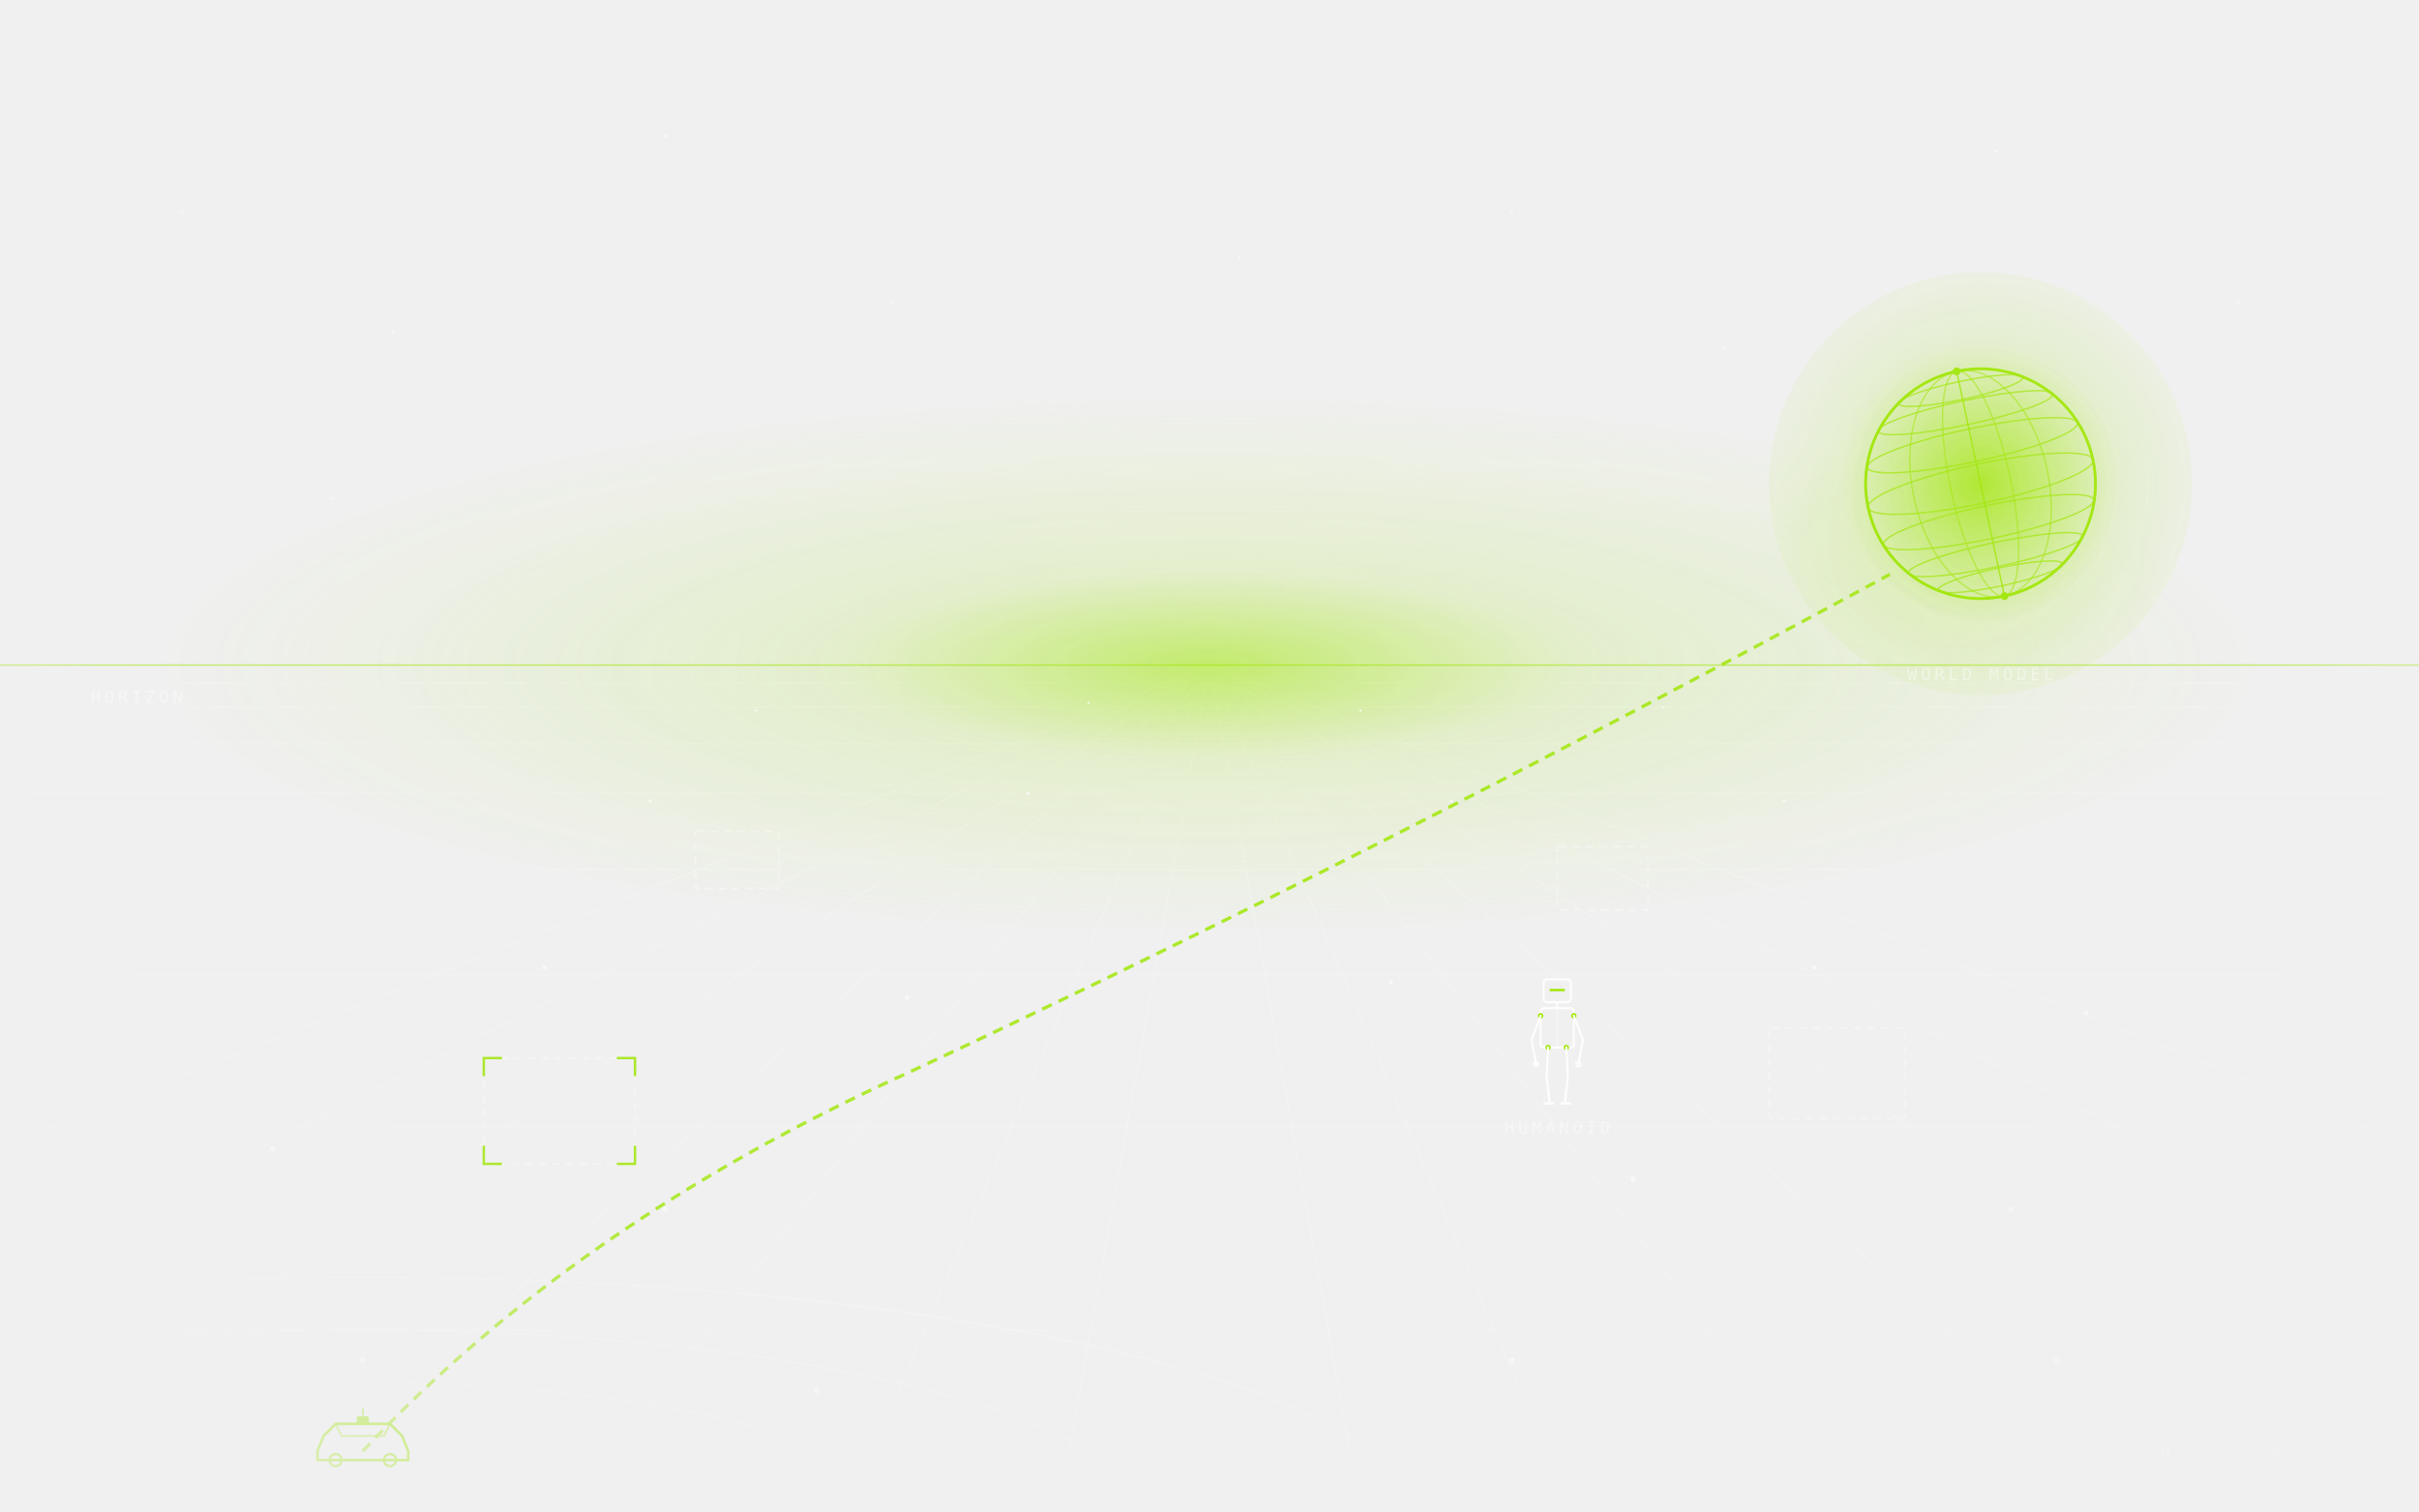
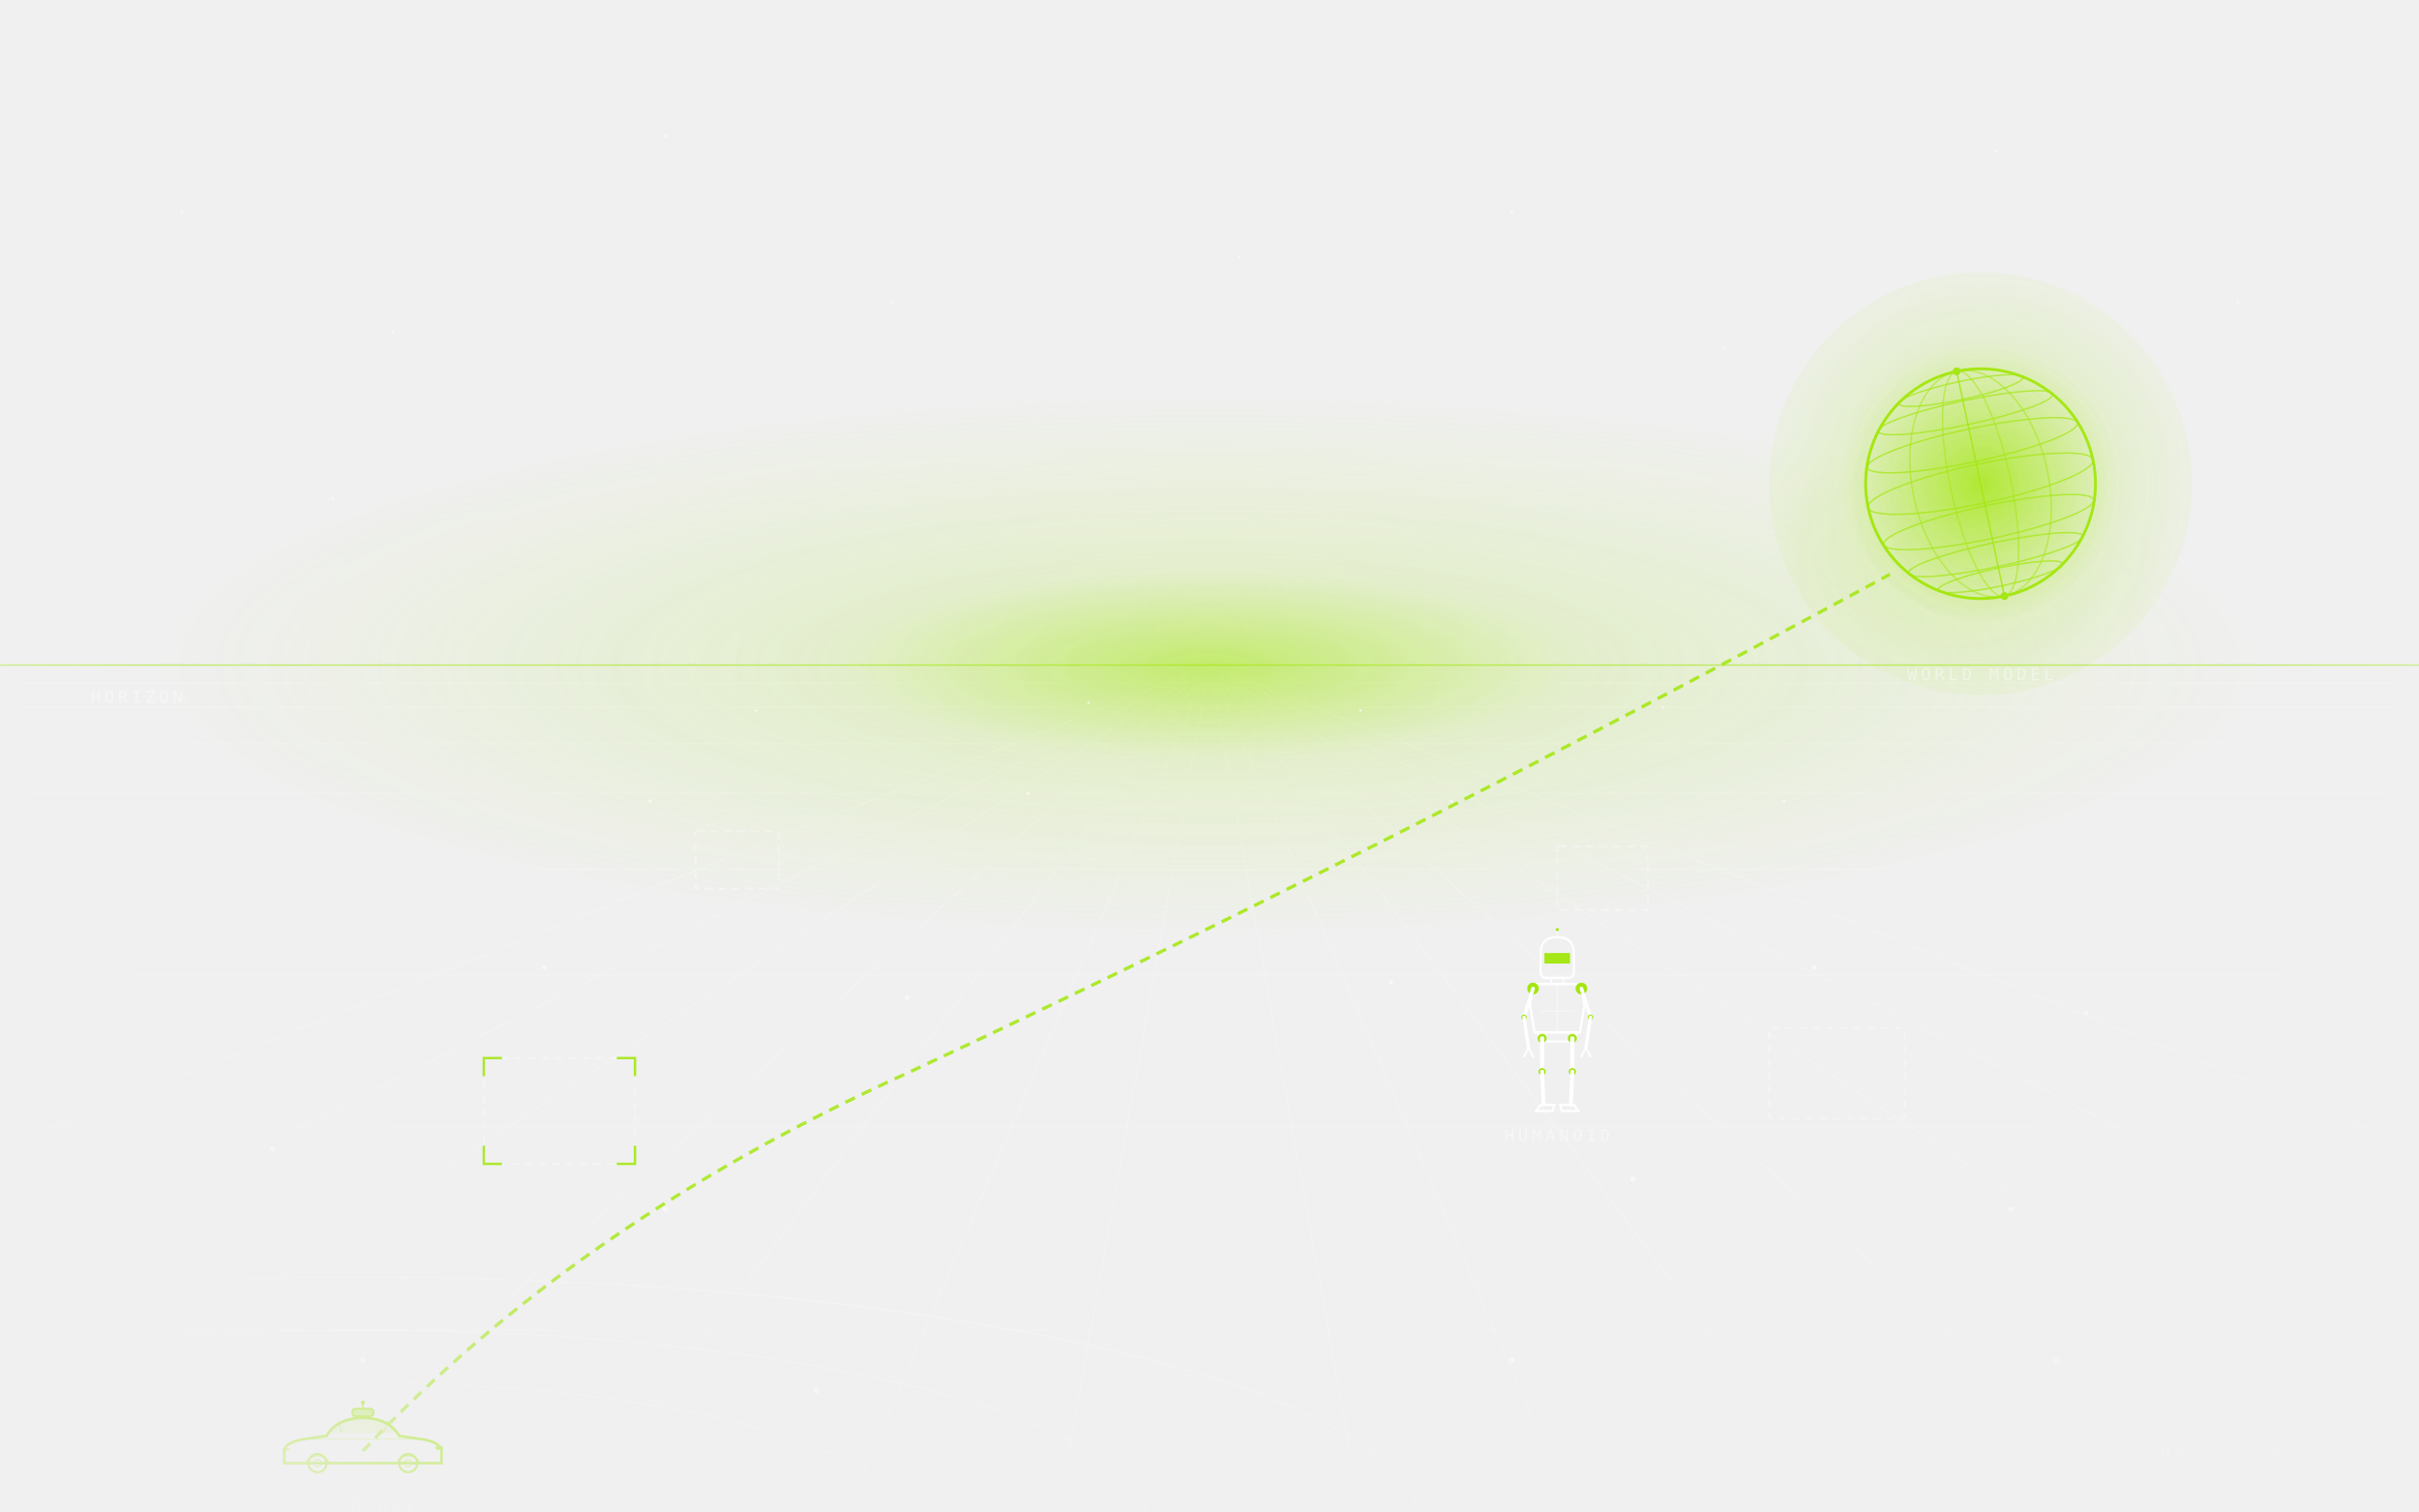
<svg xmlns="http://www.w3.org/2000/svg" viewBox="0 0 1600 1000" preserveAspectRatio="xMidYMid slice" aria-hidden="true">
  <defs>
    <radialGradient id="fade" cx="50%" cy="45%" r="72%">
      <stop offset="0%" stop-color="#fff" stop-opacity="1" />
      <stop offset="60%" stop-color="#fff" stop-opacity="0.9" />
      <stop offset="100%" stop-color="#fff" stop-opacity="0" />
    </radialGradient>
    <mask id="vignette">
      <rect width="100%" height="100%" fill="url(#fade)" />
    </mask>
    <radialGradient id="hGlow" cx="50%" cy="50%" r="50%">
      <stop offset="0%" stop-color="#9ee600" stop-opacity="0.55" />
      <stop offset="35%" stop-color="#9ee600" stop-opacity="0.15" />
      <stop offset="100%" stop-color="#9ee600" stop-opacity="0" />
    </radialGradient>
    <radialGradient id="cGlow" cx="50%" cy="50%" r="60%">
      <stop offset="0%" stop-color="#9ee600" stop-opacity="0.85" />
      <stop offset="55%" stop-color="#9ee600" stop-opacity="0.15" />
      <stop offset="100%" stop-color="#9ee600" stop-opacity="0" />
    </radialGradient>
    <style>
      .s   { stroke: #ffffff; fill: none; }
      .f   { fill: #ffffff; }
      .b   { stroke: #9ee600; }
      .bf  { fill: #9ee600; }
      .lbl { font-family: 'JetBrains Mono', ui-monospace, 'SF Mono', monospace;
             font-size: 11px; letter-spacing: 0.22em;
             fill: #ffffff; fill-opacity: 0.45; }
    </style>
  </defs>
  <g mask="url(#vignette)">
    <g class="s" stroke-opacity="0.16" stroke-width="1">
      <line x1="-600" y1="1000" x2="800" y2="440" />
      <line x1="-300" y1="1000" x2="800" y2="440" />
      <line x1="-50" y1="1000" x2="800" y2="440" />
      <line x1="180" y1="1000" x2="800" y2="440" />
      <line x1="380" y1="1000" x2="800" y2="440" />
      <line x1="560" y1="1000" x2="800" y2="440" />
      <line x1="700" y1="1000" x2="800" y2="440" />
      <line x1="900" y1="1000" x2="800" y2="440" />
      <line x1="1040" y1="1000" x2="800" y2="440" />
      <line x1="1220" y1="1000" x2="800" y2="440" />
      <line x1="1420" y1="1000" x2="800" y2="440" />
      <line x1="1650" y1="1000" x2="800" y2="440" />
      <line x1="1900" y1="1000" x2="800" y2="440" />
      <line x1="2200" y1="1000" x2="800" y2="440" />
    </g>
    <g class="s" stroke-opacity="0.14" stroke-width="1">
      <line x1="0" y1="452" x2="1600" y2="452" />
      <line x1="0" y1="468" x2="1600" y2="468" />
      <line x1="0" y1="492" x2="1600" y2="492" />
      <line x1="0" y1="525" x2="1600" y2="525" />
      <line x1="0" y1="575" x2="1600" y2="575" />
      <line x1="0" y1="645" x2="1600" y2="645" />
      <line x1="0" y1="745" x2="1600" y2="745" />
      <line x1="0" y1="880" x2="1600" y2="880" />
    </g>
    <ellipse cx="800" cy="440" rx="700" ry="180" fill="url(#hGlow)" />
    <line x1="0" y1="440" x2="1600" y2="440" stroke="#9ee600" stroke-opacity="0.55" stroke-width="1" />
    <g class="f" fill-opacity="0.5">
      <circle cx="120" cy="140" r="1" />
      <circle cx="260" cy="220" r="0.9" />
      <circle cx="440" cy="90" r="1.1" />
      <circle cx="590" cy="200" r="0.9" />
      <circle cx="1000" cy="140" r="0.9" />
      <circle cx="1140" cy="230" r="1" />
      <circle cx="1320" cy="100" r="1" />
      <circle cx="1480" cy="200" r="0.9" />
      <circle cx="220" cy="330" r="0.9" />
      <circle cx="1420" cy="330" r="0.9" />
      <circle cx="820" cy="170" r="0.9" />
    </g>
    <g transform="translate(1310, 320) rotate(-12)">
      <circle cx="0" cy="0" r="140" fill="url(#cGlow)" />
      <circle cx="0" cy="0" r="76" class="b" stroke-opacity="1" stroke-width="1.9" fill="none" />
      <g class="b" stroke-opacity="0.7" stroke-width="1" fill="none">
        <ellipse cx="0" cy="0" rx="76" ry="13" />
        <ellipse cx="0" cy="-26" rx="71" ry="11" />
        <ellipse cx="0" cy="26" rx="71" ry="11" />
        <ellipse cx="0" cy="-48" rx="59" ry="8" />
        <ellipse cx="0" cy="48" rx="59" ry="8" />
        <ellipse cx="0" cy="-63" rx="42" ry="6" />
        <ellipse cx="0" cy="63" rx="42" ry="6" />
      </g>
      <g class="b" stroke-opacity="0.55" stroke-width="1" fill="none">
        <ellipse cx="0" cy="0" rx="20" ry="76" />
        <ellipse cx="0" cy="0" rx="45" ry="76" />
      </g>
      <line x1="0" y1="-76" x2="0" y2="76" class="b" stroke-opacity="0.85" stroke-width="1" />
      <g class="bf" fill-opacity="1">
        <circle cx="0" cy="-76" r="2.6" />
        <circle cx="0" cy="76" r="2.6" />
      </g>
    </g>
    <text x="1310" y="450" class="lbl" text-anchor="middle" fill-opacity="0.6">WORLD MODEL</text>
    <g class="f" fill-opacity="0.55">
      <circle cx="500" cy="470" r="0.9" />
      <circle cx="720" cy="465" r="0.9" />
      <circle cx="900" cy="470" r="0.9" />
      <circle cx="1100" cy="468" r="0.9" />
      <circle cx="430" cy="530" r="1.1" />
      <circle cx="680" cy="525" r="1.1" />
      <circle cx="960" cy="530" r="1.1" />
      <circle cx="1180" cy="530" r="1.1" />
      <circle cx="360" cy="640" r="1.4" />
      <circle cx="600" cy="660" r="1.4" />
      <circle cx="920" cy="650" r="1.4" />
      <circle cx="1200" cy="640" r="1.4" />
      <circle cx="1380" cy="670" r="1.4" />
      <circle cx="180" cy="760" r="1.7" />
      <circle cx="440" cy="800" r="1.7" />
      <circle cx="1080" cy="780" r="1.7" />
      <circle cx="1330" cy="800" r="1.7" />
      <circle cx="240" cy="900" r="2" />
      <circle cx="540" cy="920" r="2" />
      <circle cx="1000" cy="900" r="2" />
      <circle cx="1360" cy="900" r="2" />
    </g>
    <g class="s" stroke-opacity="0.32" stroke-width="1.3" stroke-dasharray="5 4" fill="none">
      <rect x="1030" y="560" width="60" height="42" rx="1" />
      <rect x="460" y="550" width="55" height="38" rx="1" />
      <rect x="1170" y="680" width="90" height="60" rx="2" />
      <rect x="320" y="700" width="100" height="70" rx="2" />
    </g>
    <g class="b" stroke-opacity="0.9" stroke-width="1.6" fill="none">
      <path d="M320 712 L320 700 L332 700" />
      <path d="M408 700 L420 700 L420 712" />
      <path d="M320 758 L320 770 L332 770" />
      <path d="M408 770 L420 770 L420 758" />
    </g>
    <g class="s" stroke-opacity="0.2" stroke-width="1" fill="none">
      <ellipse cx="240" cy="1010" rx="200" ry="55" />
      <ellipse cx="240" cy="1010" rx="360" ry="95" />
      <ellipse cx="240" cy="1010" rx="520" ry="130" />
      <ellipse cx="240" cy="1010" rx="700" ry="165" />
    </g>
    <path d="M240 960 Q380 810 600 710 Q900 570 1250 380" class="b" stroke-opacity="0.85" stroke-width="2.2" stroke-dasharray="7 5" fill="none" />
-     <g transform="translate(240, 960)">
-       <path d="M-30 0 L-26 -10 L-18 -18 L18 -18 L26 -10 L30 0 L30 6 L-30 6 Z" class="b" stroke-opacity="1" stroke-width="1.75" fill="none" />
-       <path d="M-18 -18 L-14 -10 L14 -10 L18 -18" class="b" stroke-opacity="0.7" stroke-width="1.25" fill="none" />
-       <rect x="-4" y="-23" width="8" height="5" rx="1" class="bf" fill-opacity="0.9" />
-       <line x1="0" y1="-23" x2="0" y2="-28" class="b" stroke-opacity="0.9" stroke-width="1" />
-       <circle cx="-18" cy="6" r="4" class="b" stroke-opacity="1" stroke-width="1.5" fill="none" />
-       <circle cx="18" cy="6" r="4" class="b" stroke-opacity="1" stroke-width="1.5" fill="none" />
+     <g transform="translate(240, 962)">
+       <path d="M-52 6                L-52 -2                C-52 -6 -46 -9 -38 -10                L-24 -12                C-20 -20 -10 -24 0 -24                C10 -24 20 -20 24 -12                L38 -10                C46 -9 52 -6 52 -2                L52 6 Z" class="b" stroke-opacity="1" stroke-width="1.75" fill="none" />
+       <path d="M-40 -10 L40 -10" class="b" stroke-opacity="0.35" stroke-width="0.9" />
+       <path d="M-22 -14 C-18 -22 -8 -24 0 -24 C8 -24 18 -22 22 -14" class="b" stroke-opacity="0.55" stroke-width="1" fill="#9ee600" fill-opacity="0.18" />
+       <line x1="-16" y1="-22" x2="-14" y2="-14" class="b" stroke-opacity="0.5" stroke-width="0.9" />
+       <line x1="16" y1="-22" x2="14" y2="-14" class="b" stroke-opacity="0.5" stroke-width="0.9" />
+       <rect x="-7" y="-30" width="14" height="5" rx="2" class="b" stroke-opacity="1" stroke-width="1.25" fill="#9ee600" fill-opacity="0.55" />
+       <line x1="0" y1="-30" x2="0" y2="-33" class="b" stroke-opacity="0.9" stroke-width="1.1" />
+       <circle cx="0" cy="-34" r="1.4" class="bf" fill-opacity="1" />
+       <path d="M-38 6 A9 9 0 0 1 -22 6" class="b" stroke-opacity="0.6" stroke-width="1" fill="none" />
+       <path d="M22  6 A9 9 0 0 1 38  6" class="b" stroke-opacity="0.6" stroke-width="1" fill="none" />
+       <circle cx="-30" cy="6" r="6" class="b" stroke-opacity="1" stroke-width="1.5" fill="none" />
+       <circle cx="30" cy="6" r="6" class="b" stroke-opacity="1" stroke-width="1.5" fill="none" />
+       <circle cx="-30" cy="6" r="2.4" class="b" stroke-opacity="0.55" stroke-width="1" fill="none" />
+       <circle cx="30" cy="6" r="2.4" class="b" stroke-opacity="0.55" stroke-width="1" fill="none" />
+       <line x1="49" y1="-4" x2="52" y2="-4" class="b" stroke-opacity="1" stroke-width="2.2" stroke-linecap="round" />
+       <line x1="-52" y1="-3" x2="-49" y2="-3" class="b" stroke-opacity="0.65" stroke-width="1.6" stroke-linecap="round" />
    </g>
-     <text x="240" y="1000" class="lbl" text-anchor="middle" fill-opacity="0.6">EGO</text>
-     <g transform="translate(1030, 700)">
-       <rect x="-9" y="-52" width="18" height="15" rx="2" class="s" stroke-opacity="0.9" stroke-width="1.4" fill="none" />
-       <line x1="-5" y1="-45" x2="5" y2="-45" class="b" stroke-opacity="1" stroke-width="1.6" />
-       <line x1="0" y1="-37" x2="0" y2="-33" class="s" stroke-opacity="0.85" stroke-width="1.3" />
-       <rect x="-11" y="-33" width="22" height="26" rx="2" class="s" stroke-opacity="0.9" stroke-width="1.4" fill="none" />
-       <line x1="0" y1="-33" x2="0" y2="-7" class="s" stroke-opacity="0.4" stroke-width="1" />
-       <circle cx="-11" cy="-28" r="1.8" class="bf" fill-opacity="1" />
-       <circle cx="11" cy="-28" r="1.8" class="bf" fill-opacity="1" />
-       <g class="s" stroke-opacity="0.9" stroke-width="1.4" fill="none" stroke-linecap="round">
-         <path d="M-11 -28 L-17 -12 L-14 4" />
-         <path d="M11 -28 L17 -12 L14 4" />
-       </g>
-       <circle cx="-14" cy="4" r="1.6" class="s" stroke-opacity="0.9" stroke-width="1.2" fill="none" />
-       <circle cx="14" cy="4" r="1.6" class="s" stroke-opacity="0.9" stroke-width="1.2" fill="none" />
-       <circle cx="-6" cy="-7" r="1.8" class="bf" fill-opacity="1" />
-       <circle cx="6" cy="-7" r="1.8" class="bf" fill-opacity="1" />
-       <g class="s" stroke-opacity="0.9" stroke-width="1.5" fill="none" stroke-linecap="round">
-         <path d="M-6 -7 L-7 12 L-5 30" />
-         <path d="M6 -7 L7 12 L5 30" />
-       </g>
-       <path d="M-9 30 L-2 30" class="s" stroke-opacity="0.9" stroke-width="1.6" />
-       <path d="M2  30 L9  30" class="s" stroke-opacity="0.9" stroke-width="1.6" />
+     <text x="240" y="1000" class="lbl" text-anchor="middle" fill-opacity="0.6">ROBOTAXI</text>
+     <g transform="translate(1030, 705)">
+       <path d="M-11 -74 Q-11 -85 0 -85 Q11 -85 11 -74 L11 -62 Q11 -58 7 -58 L-7 -58 Q-11 -58 -11 -62 Z" class="s" stroke-opacity="0.95" stroke-width="1.5" fill="none" />
+       <path d="M-8 -74 L8 -74 L8 -68 L-8 -68 Z" class="bf" fill-opacity="0.95" stroke="none" />
+       <path d="M-8 -74 L8 -74 L8 -68 L-8 -68 Z" class="b" stroke-opacity="1" stroke-width="0.9" fill="none" />
+       <line x1="0" y1="-85" x2="0" y2="-89" class="s" stroke-opacity="0.55" stroke-width="1" />
+       <circle cx="0" cy="-90" r="1" class="bf" fill-opacity="1" />
+       <path d="M-4 -58 L4 -58 L4 -54 L-4 -54 Z" class="s" stroke-opacity="0.75" stroke-width="1.2" fill="none" />
+       <path d="M-16 -54 L16 -54 L18 -40 L15 -22 L-15 -22 L-18 -40 Z" class="s" stroke-opacity="1" stroke-width="1.6" fill="none" />
+       <line x1="0" y1="-54" x2="0" y2="-22" class="s" stroke-opacity="0.4" stroke-width="1" />
+       <line x1="-11" y1="-36" x2="11" y2="-36" class="s" stroke-opacity="0.35" stroke-width="1" />
+       <circle cx="-16" cy="-51" r="3.5" class="bf" fill-opacity="1" />
+       <circle cx="16" cy="-51" r="3.5" class="bf" fill-opacity="1" />
+       <circle cx="-16" cy="-51" r="3.5" class="b" stroke-opacity="0.9" stroke-width="0.8" fill="none" />
+       <circle cx="16" cy="-51" r="3.5" class="b" stroke-opacity="0.9" stroke-width="0.8" fill="none" />
+       <path d="M-16 -51 L-22 -32" class="s" stroke-opacity="1" stroke-width="2.4" stroke-linecap="round" />
+       <path d="M16  -51 L22  -32" class="s" stroke-opacity="1" stroke-width="2.4" stroke-linecap="round" />
+       <circle cx="-22" cy="-32" r="1.8" class="bf" fill-opacity="1" />
+       <circle cx="22" cy="-32" r="1.8" class="bf" fill-opacity="1" />
+       <path d="M-22 -32 L-19 -12" class="s" stroke-opacity="1" stroke-width="2.2" stroke-linecap="round" />
+       <path d="M22  -32 L19  -12" class="s" stroke-opacity="1" stroke-width="2.2" stroke-linecap="round" />
+       <path d="M-19 -12 L-22 -6 M-19 -12 L-16 -6" class="s" stroke-opacity="0.95" stroke-width="1.4" stroke-linecap="round" fill="none" />
+       <path d="M19 -12 L16 -6 M19 -12 L22 -6" class="s" stroke-opacity="0.95" stroke-width="1.4" stroke-linecap="round" fill="none" />
+       <path d="M-13 -22 L13 -22 L11 -16 L-11 -16 Z" class="s" stroke-opacity="0.9" stroke-width="1.4" fill="none" />
+       <circle cx="-10" cy="-18" r="3" class="bf" fill-opacity="1" />
+       <circle cx="10" cy="-18" r="3" class="bf" fill-opacity="1" />
+       <path d="M-10 -18 L-10 4" class="s" stroke-opacity="1" stroke-width="2.8" stroke-linecap="round" />
+       <path d="M10  -18 L10  4" class="s" stroke-opacity="1" stroke-width="2.8" stroke-linecap="round" />
+       <circle cx="-10" cy="4" r="2.4" class="bf" fill-opacity="1" />
+       <circle cx="10" cy="4" r="2.4" class="bf" fill-opacity="1" />
+       <path d="M-10 4 L-9 26" class="s" stroke-opacity="1" stroke-width="2.6" stroke-linecap="round" />
+       <path d="M10  4 L9  26" class="s" stroke-opacity="1" stroke-width="2.6" stroke-linecap="round" />
+       <path d="M-14 30 L-3 30 L-2 26 L-11 26 Z" class="s" stroke-opacity="1" stroke-width="1.5" fill="none" />
+       <path d="M14 30 L3 30 L2 26 L11 26 Z" class="s" stroke-opacity="1" stroke-width="1.5" fill="none" />
    </g>
-     <text x="1030" y="750" class="lbl" text-anchor="middle" fill-opacity="0.6">HUMANOID</text>
+     <text x="1030" y="755" class="lbl" text-anchor="middle" fill-opacity="0.6">HUMANOID</text>
    <text x="60" y="465" class="lbl">HORIZON</text>
    <text x="1420" y="965" class="lbl">PHYSICAL AI</text>
  </g>
</svg>
